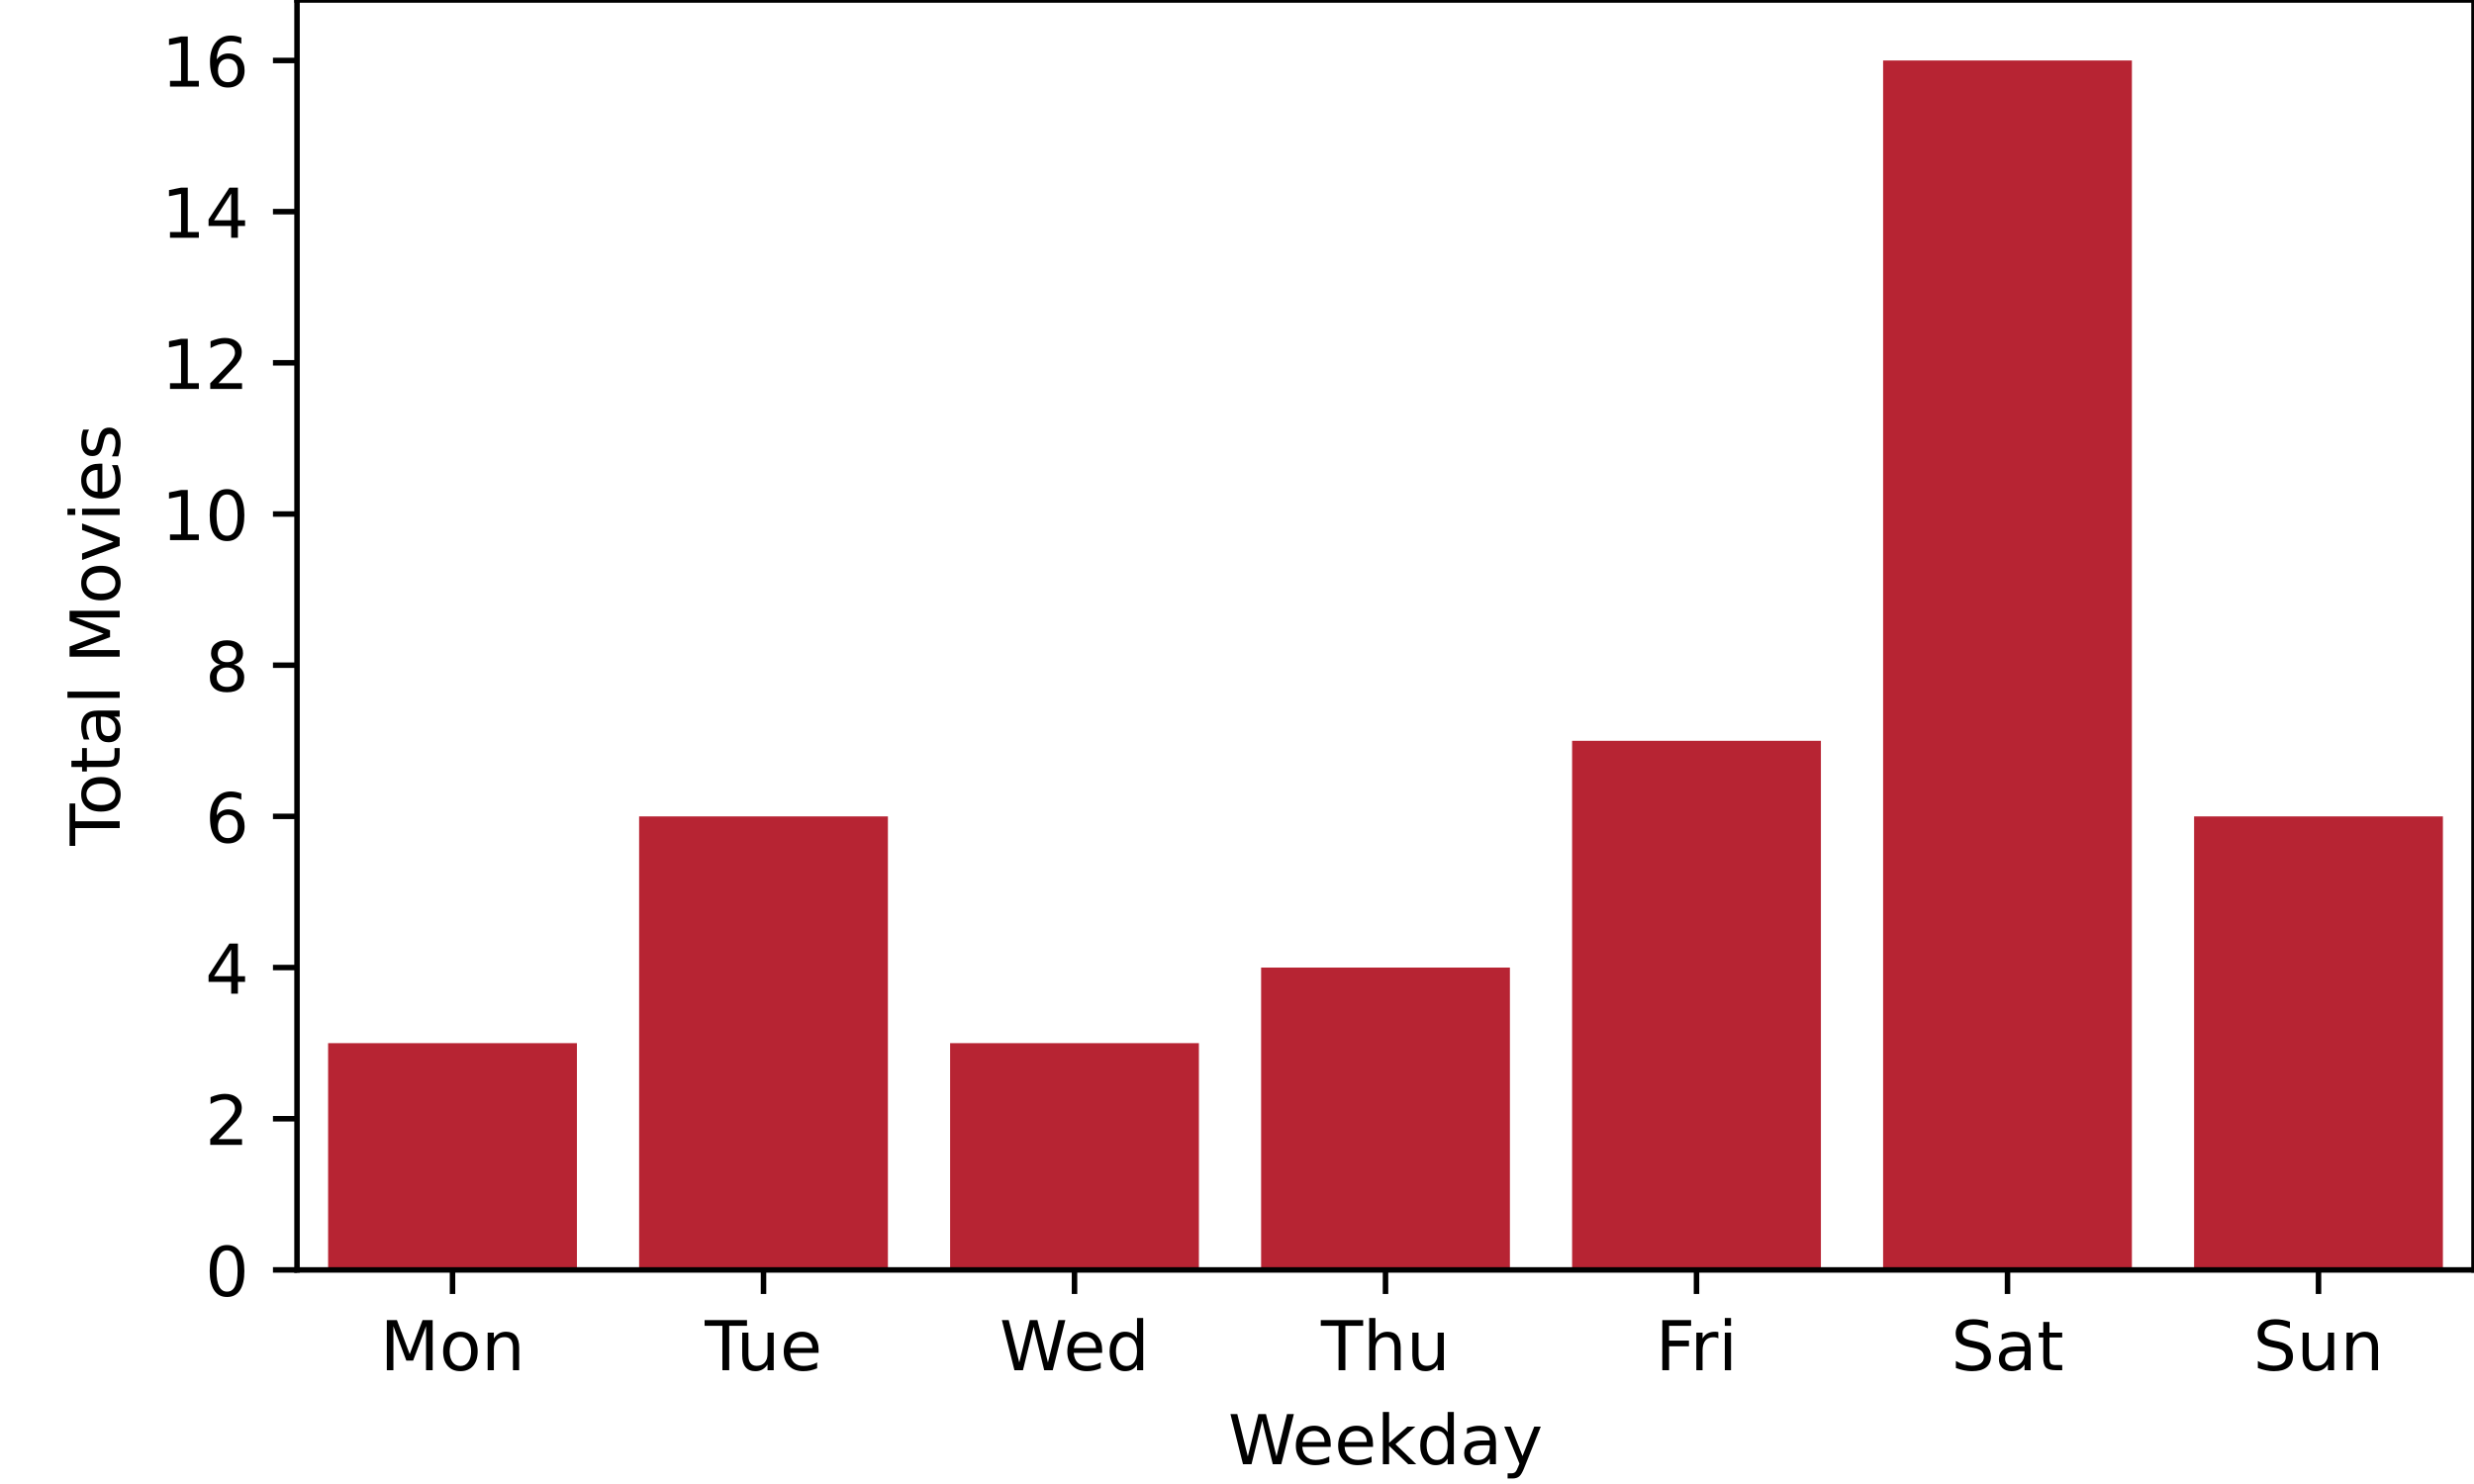
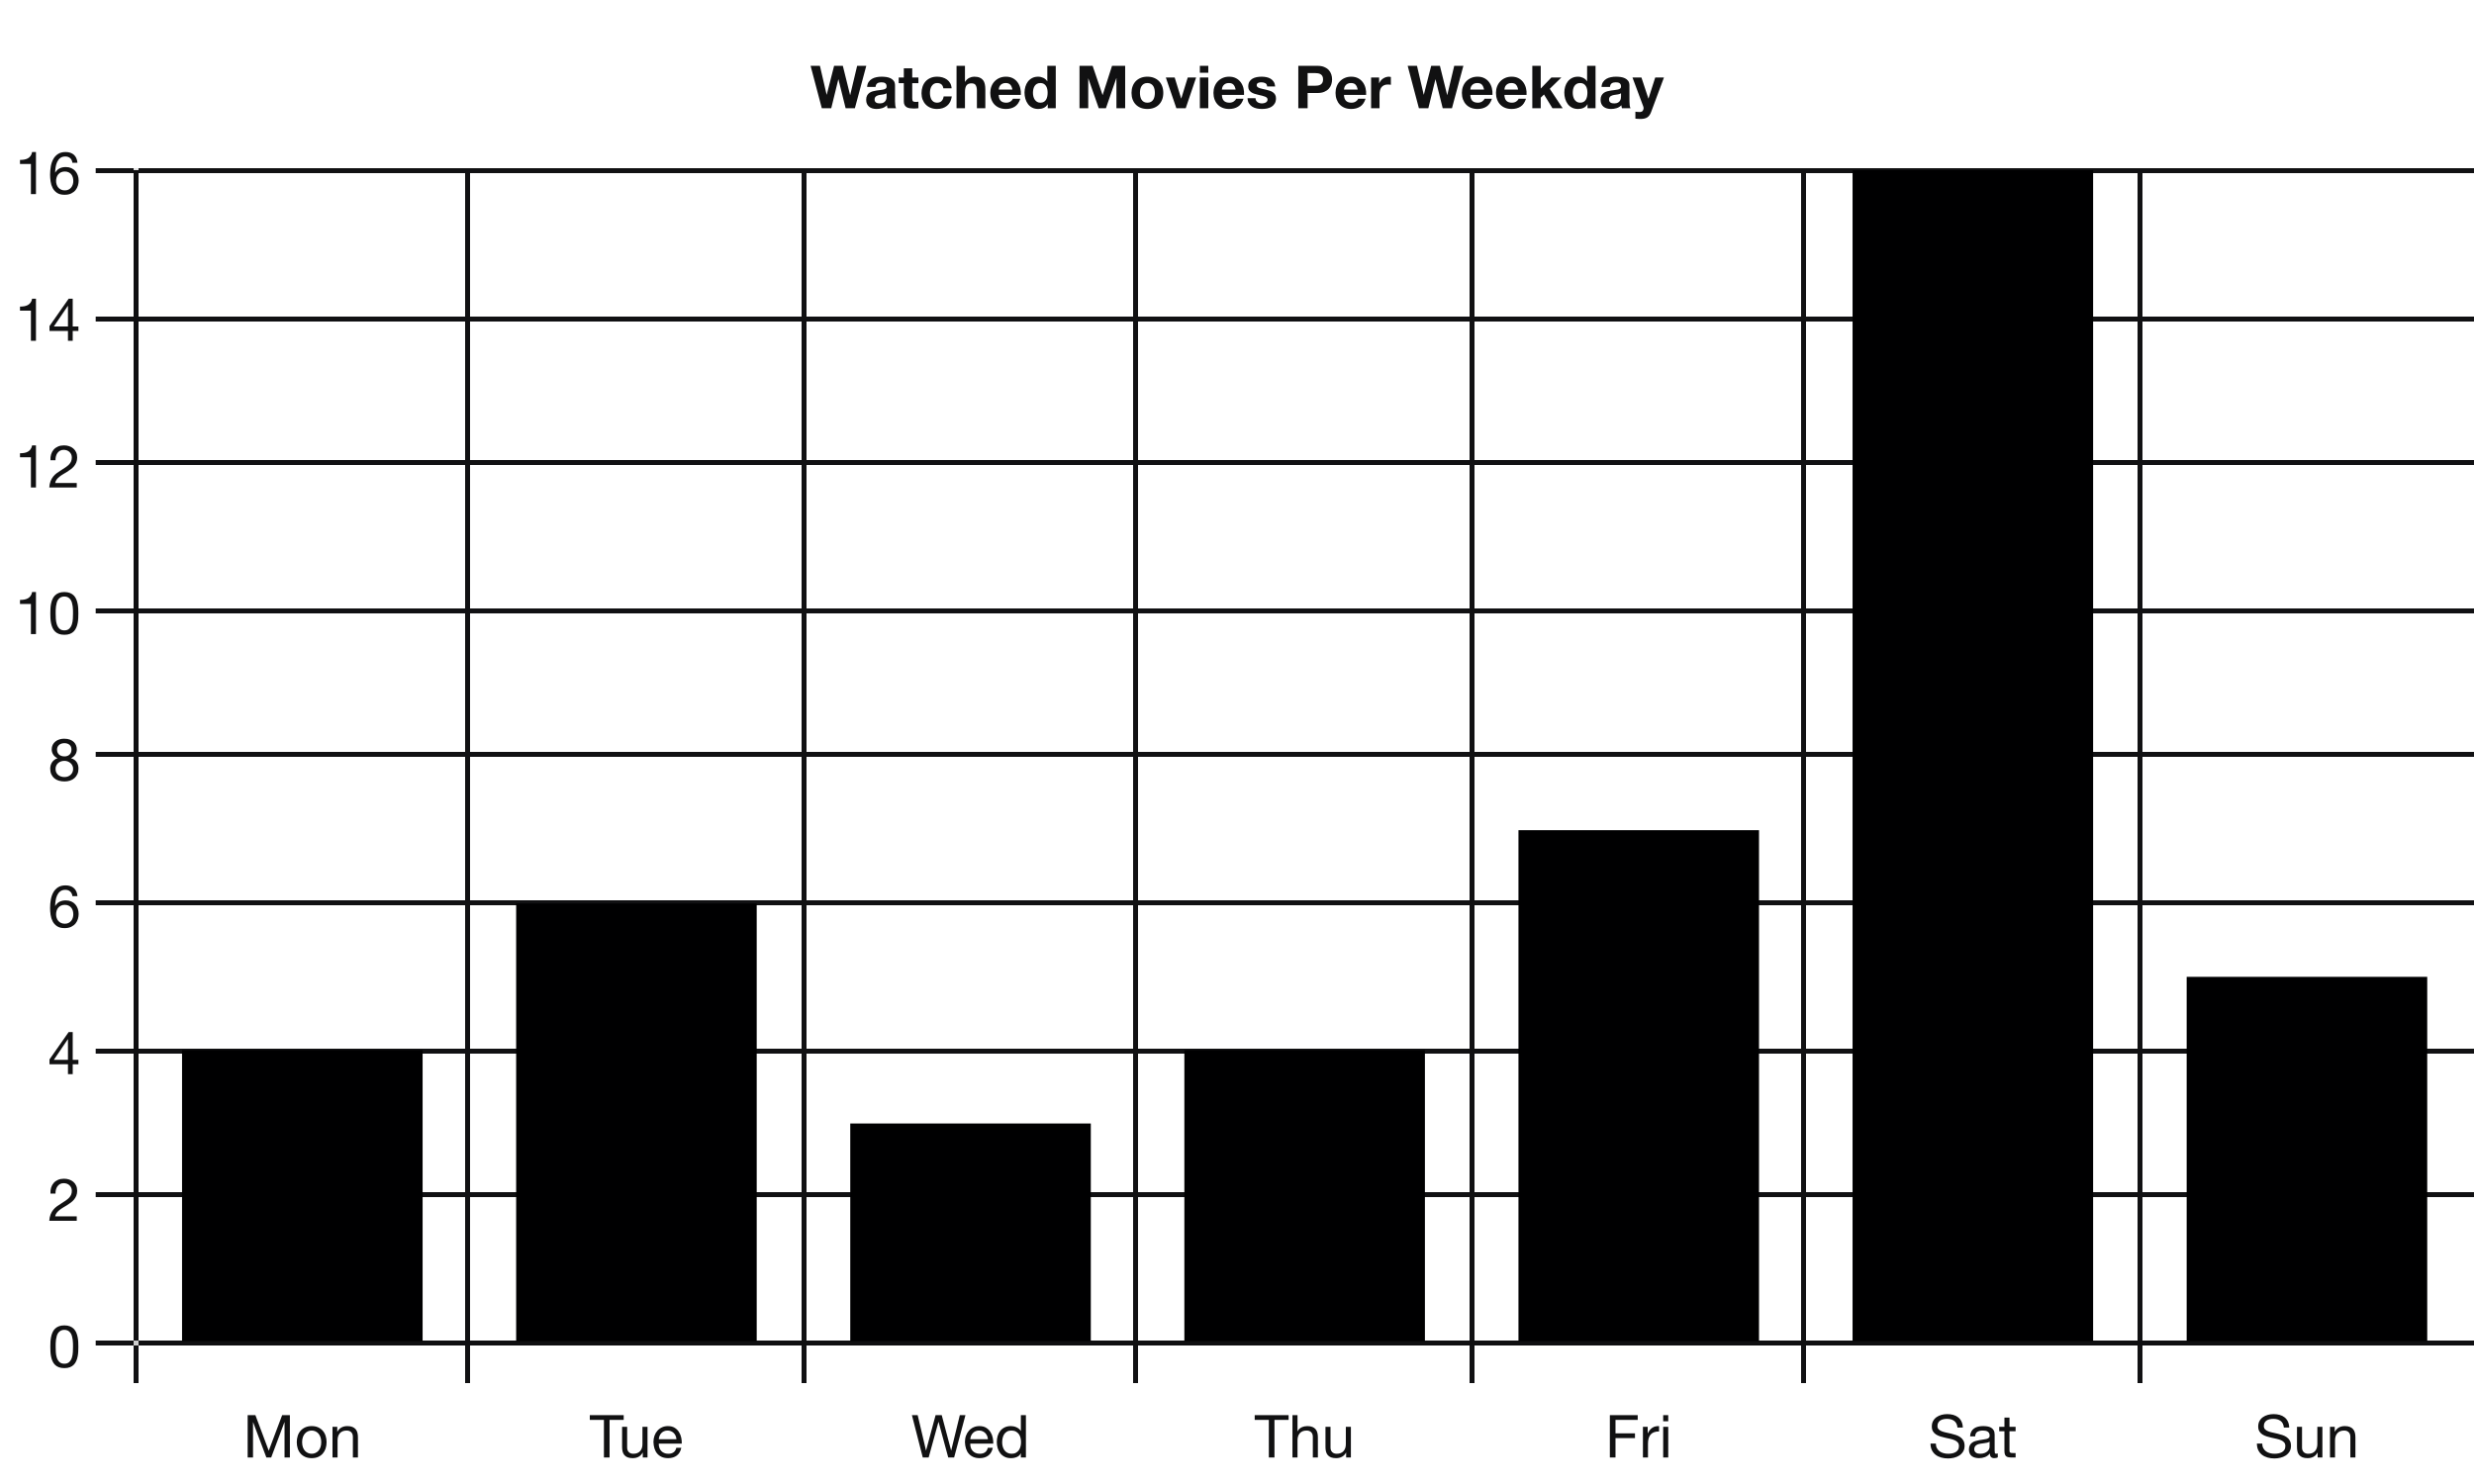
- <svg xmlns="http://www.w3.org/2000/svg" xmlns:xlink="http://www.w3.org/1999/xlink" width="480" height="288" viewBox="0 0 360 216">
-   <defs>
-     <style>*{stroke-linejoin:round;stroke-linecap:butt}</style>
-   </defs>
-   <g id="figure_1">
-     <path id="patch_1" d="M0 216h360V0H0z" style="fill:none" />
-     <g id="axes_1">
-       <path id="patch_2" d="M43.22 184.84H360V0H43.22z" style="fill:none" />
-       <path id="patch_3" d="M47.745 184.84H83.95v-33.007H47.745z" clip-path="url(#p7f9f1f4866)" style="fill:#b72433" />
-       <path id="patch_4" d="M93 184.84h36.203v-66.014H93z" clip-path="url(#p7f9f1f4866)" style="fill:#b72433" />
-       <path id="patch_5" d="M138.254 184.84h36.203v-33.007h-36.203z" clip-path="url(#p7f9f1f4866)" style="fill:#b72433" />
-       <path id="patch_6" d="M183.508 184.84h36.204v-44.01h-36.204z" clip-path="url(#p7f9f1f4866)" style="fill:#b72433" />
-       <path id="patch_7" d="M228.763 184.84h36.203v-77.017h-36.203z" clip-path="url(#p7f9f1f4866)" style="fill:#b72433" />
-       <path id="patch_8" d="M274.017 184.84h36.203V8.802h-36.203z" clip-path="url(#p7f9f1f4866)" style="fill:#b72433" />
-       <path id="patch_9" d="M319.271 184.84h36.204v-66.014H319.27z" clip-path="url(#p7f9f1f4866)" style="fill:#b72433" />
-       <g id="matplotlib.axis_1">
-         <g id="xtick_1">
-           <g id="line2d_1">
-             <defs>
-               <path id="m4421bd4952" d="M0 0v3.5" style="stroke:#000;stroke-width:.8" />
-             </defs>
-             <use xlink:href="#m4421bd4952" x="65.847" y="184.84" style="stroke:#000;stroke-width:.8" />
-           </g>
-           <g id="text_1" transform="matrix(.1 0 0 -.1 55.305 199.438)">
-             <defs>
-               <path id="DejaVuSans-4d" d="M628 4666h941l1190-3175 1197 3175h941V0h-616v4097L3078 897h-634L1241 4097V0H628z" transform="scale(.01563)" />
-               <path id="DejaVuSans-6f" d="M1959 3097q-462 0-731-361t-269-989 267-989q268-361 733-361 460 0 728 362 269 363 269 988 0 622-269 986-268 364-728 364m0 487q750 0 1178-488 429-487 429-1349 0-859-429-1349Q2709-91 1959-91q-753 0-1180 489-426 490-426 1349 0 862 426 1349 427 488 1180 488" transform="scale(.01563)" />
-               <path id="DejaVuSans-6e" d="M3513 2113V0h-575v2094q0 497-194 743-194 247-581 247-466 0-735-297-269-296-269-809V0H581v3500h578v-544q207 316 486 472 280 156 646 156 603 0 912-373 310-373 310-1098" transform="scale(.01563)" />
-             </defs>
-             <use xlink:href="#DejaVuSans-4d" />
-             <use xlink:href="#DejaVuSans-6f" x="86.279" />
-             <use xlink:href="#DejaVuSans-6e" x="147.461" />
-           </g>
-         </g>
-         <g id="xtick_2">
-           <use xlink:href="#m4421bd4952" id="line2d_2" x="111.101" y="184.84" style="stroke:#000;stroke-width:.8" />
-           <g id="text_2" transform="matrix(.1 0 0 -.1 102.558 199.438)">
-             <defs>
-               <path id="DejaVuSans-54" d="M-19 4666h3947v-532H2272V0h-634v4134H-19z" transform="scale(.01563)" />
-               <path id="DejaVuSans-75" d="M544 1381v2119h575V1403q0-497 193-746 194-248 582-248 465 0 735 297 271 297 271 810v1984h575V0h-575v538q-209-319-486-474-276-155-642-155-603 0-916 375-312 375-312 1097m1447 2203" transform="scale(.01563)" />
-               <path id="DejaVuSans-65" d="M3597 1894v-281H953q38-594 358-905t892-311q331 0 642 81t618 244V178Q3153 47 2828-22t-659-69q-838 0-1327 487-489 488-489 1320 0 859 464 1363 464 505 1252 505 706 0 1117-455 411-454 411-1235m-575 169q-6 471-264 752-258 282-683 282-481 0-770-272t-333-766z" transform="scale(.01563)" />
-             </defs>
-             <use xlink:href="#DejaVuSans-54" />
-             <use xlink:href="#DejaVuSans-75" x="45.959" />
-             <use xlink:href="#DejaVuSans-65" x="109.338" />
-           </g>
-         </g>
-         <g id="xtick_3">
-           <use xlink:href="#m4421bd4952" id="line2d_3" x="156.356" y="184.84" style="stroke:#000;stroke-width:.8" />
-           <g id="text_3" transform="matrix(.1 0 0 -.1 145.455 199.438)">
-             <defs>
-               <path id="DejaVuSans-57" d="M213 4666h637l981-3944 978 3944h710l981-3944 978 3944h641L4947 0h-794l-984 4050L2175 0h-794z" transform="scale(.01563)" />
-               <path id="DejaVuSans-64" d="M2906 2969v1894h575V0h-575v525q-181-312-458-464-276-152-664-152-634 0-1033 506-398 507-398 1332t398 1331q399 506 1033 506 388 0 664-152 277-151 458-463M947 1747q0-634 261-995t717-361 718 361q263 361 263 995t-263 995q-262 361-718 361t-717-361-261-995" transform="scale(.01563)" />
-             </defs>
-             <use xlink:href="#DejaVuSans-57" />
-             <use xlink:href="#DejaVuSans-65" x="93.002" />
-             <use xlink:href="#DejaVuSans-64" x="154.525" />
-           </g>
-         </g>
-         <g id="xtick_4">
-           <use xlink:href="#m4421bd4952" id="line2d_4" x="201.61" y="184.84" style="stroke:#000;stroke-width:.8" />
-           <g id="text_4" transform="matrix(.1 0 0 -.1 192.219 199.438)">
-             <defs>
-               <path id="DejaVuSans-68" d="M3513 2113V0h-575v2094q0 497-194 743-194 247-581 247-466 0-735-297-269-296-269-809V0H581v4863h578V2956q207 316 486 472 280 156 646 156 603 0 912-373 310-373 310-1098" transform="scale(.01563)" />
-             </defs>
-             <use xlink:href="#DejaVuSans-54" />
-             <use xlink:href="#DejaVuSans-68" x="61.084" />
-             <use xlink:href="#DejaVuSans-75" x="124.463" />
-           </g>
-         </g>
-         <g id="xtick_5">
-           <use xlink:href="#m4421bd4952" id="line2d_5" x="246.864" y="184.84" style="stroke:#000;stroke-width:.8" />
-           <g id="text_5" transform="matrix(.1 0 0 -.1 240.906 199.438)">
-             <defs>
-               <path id="DejaVuSans-46" d="M628 4666h2681v-532H1259V2759h1850v-531H1259V0H628z" transform="scale(.01563)" />
-               <path id="DejaVuSans-72" d="M2631 2963q-97 56-211 82-114 27-251 27-488 0-749-317t-261-911V0H581v3500h578v-544q182 319 472 473 291 155 707 155 59 0 131-8 72-7 159-23z" transform="scale(.01563)" />
-               <path id="DejaVuSans-69" d="M603 3500h575V0H603zm0 1363h575v-729H603z" transform="scale(.01563)" />
-             </defs>
-             <use xlink:href="#DejaVuSans-46" />
-             <use xlink:href="#DejaVuSans-72" x="50.27" />
-             <use xlink:href="#DejaVuSans-69" x="91.383" />
-           </g>
-         </g>
-         <g id="xtick_6">
-           <use xlink:href="#m4421bd4952" id="line2d_6" x="292.119" y="184.84" style="stroke:#000;stroke-width:.8" />
-           <g id="text_6" transform="matrix(.1 0 0 -.1 283.92 199.438)">
-             <defs>
-               <path id="DejaVuSans-53" d="M3425 4513v-616q-359 172-678 256-319 85-616 85-515 0-795-200t-280-569q0-310 186-468 186-157 705-254l381-78q706-135 1042-474t336-907q0-679-455-1029Q2797-91 1919-91q-331 0-705 75-373 75-773 222v650q384-215 753-325 369-109 725-109 540 0 834 212 294 213 294 607 0 343-211 537t-692 291l-385 75q-706 140-1022 440-315 300-315 835 0 619 436 975t1201 356q329 0 669-60 341-59 697-177" transform="scale(.01563)" />
-               <path id="DejaVuSans-61" d="M2194 1759q-697 0-966-159t-269-544q0-306 202-486 202-179 548-179 479 0 768 339t289 901v128zm1147 238V0h-575v531q-197-318-491-470T1556-91q-537 0-855 302-317 302-317 808 0 590 395 890 396 300 1180 300h807v57q0 397-261 614t-733 217q-300 0-585-72-284-72-546-216v532q315 122 612 182 297 61 578 61 760 0 1135-394 375-393 375-1193" transform="scale(.01563)" />
-               <path id="DejaVuSans-74" d="M1172 4494v-994h1184v-447H1172V1153q0-428 117-550t477-122h590V0h-590q-666 0-919 248-253 249-253 905v1900H172v447h422v994z" transform="scale(.01563)" />
-             </defs>
-             <use xlink:href="#DejaVuSans-53" />
-             <use xlink:href="#DejaVuSans-61" x="63.477" />
-             <use xlink:href="#DejaVuSans-74" x="124.756" />
-           </g>
-         </g>
-         <g id="xtick_7">
-           <use xlink:href="#m4421bd4952" id="line2d_7" x="337.373" y="184.84" style="stroke:#000;stroke-width:.8" />
-           <g id="text_7" transform="matrix(.1 0 0 -.1 327.861 199.438)">
-             <use xlink:href="#DejaVuSans-53" />
-             <use xlink:href="#DejaVuSans-75" x="63.477" />
-             <use xlink:href="#DejaVuSans-6e" x="126.855" />
-           </g>
-         </g>
-         <g id="text_8" transform="matrix(.1 0 0 -.1 178.714 213.117)">
-           <defs>
-             <path id="DejaVuSans-6b" d="M581 4863h578V1991l1716 1509h734L1753 1863 3688 0h-750L1159 1709V0H581z" transform="scale(.01563)" />
-             <path id="DejaVuSans-79" d="M2059-325q-243-625-475-815-231-191-618-191H506v481h338q237 0 368 113 132 112 291 531l103 262L191 3500h609L1894 763l1094 2737h609z" transform="scale(.01563)" />
-           </defs>
-           <use xlink:href="#DejaVuSans-57" />
-           <use xlink:href="#DejaVuSans-65" x="93.002" />
-           <use xlink:href="#DejaVuSans-65" x="154.525" />
-           <use xlink:href="#DejaVuSans-6b" x="216.049" />
-           <use xlink:href="#DejaVuSans-64" x="273.959" />
-           <use xlink:href="#DejaVuSans-61" x="337.436" />
-           <use xlink:href="#DejaVuSans-79" x="398.715" />
-         </g>
-       </g>
-       <g id="matplotlib.axis_2">
-         <g id="ytick_1">
-           <g id="line2d_8">
-             <defs>
-               <path id="mfd3d2da423" d="M0 0h-3.5" style="stroke:#000;stroke-width:.8" />
-             </defs>
-             <use xlink:href="#mfd3d2da423" x="43.22" y="184.84" style="stroke:#000;stroke-width:.8" />
-           </g>
-           <g id="text_9" transform="matrix(.1 0 0 -.1 29.858 188.64)">
-             <defs>
-               <path id="DejaVuSans-30" d="M2034 4250q-487 0-733-480-245-479-245-1442 0-959 245-1439 246-480 733-480 491 0 736 480 246 480 246 1439 0 963-246 1442-245 480-736 480m0 500q785 0 1199-621 414-620 414-1801 0-1178-414-1799Q2819-91 2034-91q-784 0-1198 620-414 621-414 1799 0 1181 414 1801 414 621 1198 621" transform="scale(.01563)" />
-             </defs>
-             <use xlink:href="#DejaVuSans-30" />
-           </g>
-         </g>
-         <g id="ytick_2">
-           <use xlink:href="#mfd3d2da423" id="line2d_9" x="43.22" y="162.835" style="stroke:#000;stroke-width:.8" />
-           <g id="text_10" transform="matrix(.1 0 0 -.1 29.858 166.634)">
-             <defs>
-               <path id="DejaVuSans-32" d="M1228 531h2203V0H469v531q359 372 979 998 621 627 780 809 303 340 423 576 121 236 121 464 0 372-261 606-261 235-680 235-297 0-627-103-329-103-704-313v638q381 153 712 231 332 78 607 78 725 0 1156-363 431-362 431-968 0-288-108-546-107-257-392-607-78-91-497-524-418-433-1181-1211" transform="scale(.01563)" />
-             </defs>
-             <use xlink:href="#DejaVuSans-32" />
-           </g>
-         </g>
-         <g id="ytick_3">
-           <use xlink:href="#mfd3d2da423" id="line2d_10" x="43.22" y="140.83" style="stroke:#000;stroke-width:.8" />
-           <g id="text_11" transform="matrix(.1 0 0 -.1 29.858 144.63)">
-             <defs>
-               <path id="DejaVuSans-34" d="M2419 4116 825 1625h1594zm-166 550h794V1625h666v-525h-666V0h-628v1100H313v609z" transform="scale(.01563)" />
-             </defs>
-             <use xlink:href="#DejaVuSans-34" />
-           </g>
-         </g>
-         <g id="ytick_4">
-           <use xlink:href="#mfd3d2da423" id="line2d_11" x="43.22" y="118.826" style="stroke:#000;stroke-width:.8" />
-           <g id="text_12" transform="matrix(.1 0 0 -.1 29.858 122.625)">
-             <defs>
-               <path id="DejaVuSans-36" d="M2113 2584q-425 0-674-291-248-290-248-796 0-503 248-796 249-292 674-292t673 292q248 293 248 796 0 506-248 796-248 291-673 291m1253 1979v-575q-238 112-480 171-242 60-480 60-625 0-955-422-329-422-376-1275 184 272 462 417 279 145 613 145 703 0 1111-427 408-426 408-1160 0-719-425-1154Q2819-91 2113-91q-810 0-1238 620-428 621-428 1799 0 1106 525 1764t1409 658q238 0 480-47t505-140" transform="scale(.01563)" />
-             </defs>
-             <use xlink:href="#DejaVuSans-36" />
-           </g>
-         </g>
-         <g id="ytick_5">
-           <use xlink:href="#mfd3d2da423" id="line2d_12" x="43.22" y="96.821" style="stroke:#000;stroke-width:.8" />
-           <g id="text_13" transform="matrix(.1 0 0 -.1 29.858 100.62)">
-             <defs>
-               <path id="DejaVuSans-38" d="M2034 2216q-450 0-708-241-257-241-257-662 0-422 257-663 258-241 708-241t709 242q260 243 260 662 0 421-258 662-257 241-711 241m-631 268q-406 100-633 378-226 279-226 679 0 559 398 884 399 325 1092 325 697 0 1094-325t397-884q0-400-227-679-226-278-629-378 456-106 710-416 255-309 255-755 0-679-414-1042Q2806-91 2034-91q-771 0-1186 362-414 363-414 1042 0 446 256 755 257 310 713 416m-231 997q0-362 226-565 227-203 636-203 407 0 636 203 230 203 230 565 0 363-230 566-229 203-636 203-409 0-636-203-226-203-226-566" transform="scale(.01563)" />
-             </defs>
-             <use xlink:href="#DejaVuSans-38" />
-           </g>
-         </g>
-         <g id="ytick_6">
-           <use xlink:href="#mfd3d2da423" id="line2d_13" x="43.22" y="74.816" style="stroke:#000;stroke-width:.8" />
-           <g id="text_14" transform="matrix(.1 0 0 -.1 23.495 78.615)">
-             <defs>
-               <path id="DejaVuSans-31" d="M794 531h1031v3560L703 3866v575l1116 225h631V531h1031V0H794z" transform="scale(.01563)" />
-             </defs>
-             <use xlink:href="#DejaVuSans-31" />
-             <use xlink:href="#DejaVuSans-30" x="63.623" />
-           </g>
-         </g>
-         <g id="ytick_7">
-           <use xlink:href="#mfd3d2da423" id="line2d_14" x="43.22" y="52.811" style="stroke:#000;stroke-width:.8" />
-           <g id="text_15" transform="matrix(.1 0 0 -.1 23.495 56.61)">
-             <use xlink:href="#DejaVuSans-31" />
-             <use xlink:href="#DejaVuSans-32" x="63.623" />
-           </g>
-         </g>
-         <g id="ytick_8">
-           <use xlink:href="#mfd3d2da423" id="line2d_15" x="43.22" y="30.807" style="stroke:#000;stroke-width:.8" />
-           <g id="text_16" transform="matrix(.1 0 0 -.1 23.495 34.606)">
-             <use xlink:href="#DejaVuSans-31" />
-             <use xlink:href="#DejaVuSans-34" x="63.623" />
-           </g>
-         </g>
-         <g id="ytick_9">
-           <use xlink:href="#mfd3d2da423" id="line2d_16" x="43.22" y="8.802" style="stroke:#000;stroke-width:.8" />
-           <g id="text_17" transform="matrix(.1 0 0 -.1 23.495 12.601)">
-             <use xlink:href="#DejaVuSans-31" />
-             <use xlink:href="#DejaVuSans-36" x="63.623" />
-           </g>
-         </g>
-         <g id="text_18" transform="matrix(0 -.1 -.1 0 17.415 123.089)">
-           <defs>
-             <path id="DejaVuSans-6c" d="M603 4863h575V0H603z" transform="scale(.01563)" />
-             <path id="DejaVuSans-76" d="M191 3500h609L1894 563l1094 2937h609L2284 0h-781z" transform="scale(.01563)" />
-             <path id="DejaVuSans-73" d="M2834 3397v-544q-243 125-506 187-262 63-544 63-428 0-642-131t-214-394q0-200 153-314t616-217l197-44q612-131 870-370t258-667q0-488-386-773Q2250-91 1575-91q-281 0-586 55T347 128v594q319-166 628-249 309-82 613-82 406 0 624 139 219 139 219 392 0 234-158 359-157 125-692 241l-200 47q-534 112-772 345-237 233-237 639 0 494 350 762 350 269 994 269 318 0 599-47 282-46 519-140" transform="scale(.01563)" />
-           </defs>
-           <use xlink:href="#DejaVuSans-54" />
-           <use xlink:href="#DejaVuSans-6f" x="44.084" />
-           <use xlink:href="#DejaVuSans-74" x="105.266" />
-           <use xlink:href="#DejaVuSans-61" x="144.475" />
-           <use xlink:href="#DejaVuSans-6c" x="205.754" />
-           <use xlink:href="#DejaVuSans-4d" x="265.324" />
-           <use xlink:href="#DejaVuSans-6f" x="351.604" />
-           <use xlink:href="#DejaVuSans-76" x="412.785" />
-           <use xlink:href="#DejaVuSans-69" x="471.965" />
-           <use xlink:href="#DejaVuSans-65" x="499.748" />
-           <use xlink:href="#DejaVuSans-73" x="561.271" />
-         </g>
-       </g>
-       <path id="patch_10" d="M43.22 184.84V0" style="fill:none;stroke:#000;stroke-width:.8;stroke-linejoin:miter;stroke-linecap:square" />
-       <path id="patch_11" d="M360 184.84V0" style="fill:none;stroke:#000;stroke-width:.8;stroke-linejoin:miter;stroke-linecap:square" />
-       <path id="patch_12" d="M43.22 184.84H360" style="fill:none;stroke:#000;stroke-width:.8;stroke-linejoin:miter;stroke-linecap:square" />
-       <path id="patch_13" d="M43.22 0H360" style="fill:none;stroke:#000;stroke-width:.8;stroke-linejoin:miter;stroke-linecap:square" />
-     </g>
+ <svg xmlns="http://www.w3.org/2000/svg" viewBox="0 0 500 300">
+   <path fill="none" stroke="#111113" stroke-miterlimit="10" d="M27.5 34.4V271m0 1v7.6m67-245.2V271m0 1v7.6m68-245.2V271m0 1v7.6m67-245.2V271m0 1v7.6m68-245.2V271m0 1v7.6m67-245.2V271m0 1v7.6m68-245.2V271m0 1v7.6m68-245.2V271m0 1v7.6M28 271.5h472m-480.66 0H27m1-30h472m-480.66 0H27m1-29h472m-480.66 0H27m1-30h472m-480.66 0H27m1-30h472m-480.66 0H27m1-29h472m-480.66 0H27m1-30h472m-480.66 0H27m1-29h472m-480.66 0H27m1-30h472m-480.66 0H27" />
+   <path fill="#111112" d="m172.774 21.874 2.304-8.568h-1.848l-1.404 5.904h-.024l-1.464-5.904h-1.764l-1.488 5.832h-.024l-1.356-5.832h-1.884l2.268 8.568h1.908l1.428-5.832h.024l1.452 5.832zm2.472-4.296q.036-.6.3-.996t.672-.636.918-.342 1.026-.102q.468 0 .948.066t.876.258.648.534.252.906v3.228q0 .42.048.804t.168.576h-1.728q-.048-.144-.078-.294t-.042-.306q-.408.42-.96.588t-1.128.168q-.444 0-.828-.108t-.672-.336-.45-.576-.162-.828q0-.528.186-.87t.48-.546.672-.306.762-.162.756-.096.66-.108.456-.21.156-.402q0-.276-.09-.438t-.24-.252-.348-.12-.426-.03q-.504 0-.792.216t-.336.72zm3.936 1.26q-.108.096-.27.15t-.348.09-.39.06-.408.06q-.192.036-.378.096t-.324.162-.222.258-.084.396q0 .228.084.384t.228.246.336.126.396.036q.504 0 .78-.168t.408-.402.162-.474.03-.384zm5.184-3.168v-1.86h-1.704v1.86h-1.032v1.14h1.032v3.66q0 .468.156.756t.426.444.624.21.75.054q.252 0 .516-.012t.48-.048v-1.32q-.12.024-.252.036t-.276.012q-.432 0-.576-.144t-.144-.576V16.81h1.248v-1.14zm6.288 2.184h1.668q-.036-.6-.288-1.038t-.654-.732-.912-.438-1.062-.144q-.756 0-1.344.252t-.996.702-.618 1.068-.21 1.338q0 .696.228 1.278t.636 1.002.99.654 1.278.234q1.236 0 2.028-.648t.96-1.884h-1.644q-.084.576-.414.918t-.942.342q-.396 0-.672-.18t-.438-.462-.234-.63-.072-.684q0-.348.072-.702t.246-.648.45-.48.684-.186q1.092 0 1.26 1.068m2.664-4.548v8.568h1.704v-3.252q0-.948.312-1.362t1.008-.414q.612 0 .852.378t.24 1.146v3.504h1.704v-3.816q0-.576-.102-1.05t-.354-.804-.69-.516-1.122-.186q-.48 0-.984.246t-.828.786h-.036v-3.228zm11.292 4.8h-2.772q.012-.18.078-.408t.228-.432.432-.342.678-.138q.624 0 .93.336t.426.984m-2.772 1.08h4.476q.048-.72-.12-1.38t-.546-1.176-.966-.822-1.38-.306q-.708 0-1.29.252t-1.002.69-.648 1.038-.228 1.296q0 .72.222 1.32t.63 1.032.996.666 1.32.234q1.056 0 1.8-.48t1.104-1.596h-1.5q-.084.288-.456.546t-.888.258q-.72 0-1.104-.372t-.42-1.2m9.888-.432q0 .384-.072.744t-.24.642-.45.45-.702.168q-.396 0-.678-.174t-.468-.456-.27-.642-.084-.72q0-.384.078-.738t.252-.63.462-.444.708-.168.696.168.45.438.246.624.072.738m.024 2.328v.792h1.62v-8.568h-1.704v3.12h-.024q-.288-.456-.786-.69t-1.05-.234q-.684 0-1.2.27t-.858.714-.516 1.026-.174 1.206q0 .648.174 1.248t.516 1.062.87.732 1.224.27q.612 0 1.098-.222t.786-.726zm6.42-7.776v8.568h1.764v-6.012h.024l2.1 6.012h1.452l2.1-6.072h.024v6.072h1.764v-8.568h-2.652l-1.896 5.892h-.024l-2.004-5.892zm12.216 5.472q0-.372.072-.732t.246-.636.462-.45.72-.174.726.174.468.45.246.636.072.732-.072.726-.246.636-.468.45-.726.168-.72-.168-.462-.45-.246-.636-.072-.726m-1.704 0q0 .744.228 1.344t.648 1.026 1.008.654 1.32.228 1.326-.228 1.014-.654.648-1.026.228-1.344-.228-1.35-.648-1.032-1.014-.66-1.326-.234-1.32.234-1.008.66-.648 1.032-.228 1.35m10.956 3.096 2.1-6.204h-1.692l-1.308 4.236h-.024l-1.308-4.236h-1.788l2.124 6.204zm4.56-7.164v-1.404h-1.704v1.404zm-1.704.96v6.204h1.704V15.67zm7.224 2.436h-2.772q.012-.18.078-.408t.228-.432.432-.342.678-.138q.624 0 .93.336t.426.984m-2.772 1.08h4.476q.048-.72-.12-1.38t-.546-1.176-.966-.822-1.38-.306q-.708 0-1.29.252t-1.002.69-.648 1.038-.228 1.296q0 .72.222 1.32t.63 1.032.996.666 1.32.234q1.056 0 1.8-.48t1.104-1.596h-1.5q-.084.288-.456.546t-.888.258q-.72 0-1.104-.372t-.42-1.2m6.804.672h-1.62q.024.624.282 1.038t.66.666.918.36 1.056.108q.528 0 1.038-.102t.906-.354.642-.666.246-1.026q0-.432-.168-.726t-.444-.492-.63-.318-.726-.204q-.36-.084-.708-.156t-.618-.162-.438-.234-.168-.372q0-.192.096-.306t.234-.174.306-.078.312-.018q.456 0 .792.174t.372.666h1.62q-.048-.576-.294-.954t-.618-.606-.846-.324-.978-.096-.984.09-.864.312-.618.606-.234.984q0 .408.168.69t.444.468.63.3.726.198q.912.192 1.422.384t.51.576q0 .228-.108.378t-.27.24-.36.132-.378.042q-.252 0-.486-.06t-.414-.186-.294-.324-.114-.474m10.524-2.52V14.77h1.464q.324 0 .624.048t.528.186.366.39.138.66-.138.66-.366.39-.528.186-.624.048zm-1.884-4.032v8.568h1.884v-3.072h1.98q.804 0 1.368-.234t.918-.618.516-.882.162-1.014q0-.528-.162-1.02t-.516-.876-.918-.618-1.368-.234zm12 4.8h-2.772q.012-.18.078-.408t.228-.432.432-.342.678-.138q.624 0 .93.336t.426.984m-2.772 1.08h4.476q.048-.72-.12-1.38t-.546-1.176-.966-.822-1.38-.306q-.708 0-1.29.252t-1.002.69-.648 1.038-.228 1.296q0 .72.222 1.32t.63 1.032.996.666 1.32.234q1.056 0 1.8-.48t1.104-1.596h-1.5q-.084.288-.456.546t-.888.258q-.72 0-1.104-.372t-.42-1.2m5.484-3.516v6.204h1.704v-2.796q0-.42.084-.78t.282-.63.522-.426.792-.156q.156 0 .324.018t.288.042v-1.584q-.204-.06-.372-.06-.324 0-.624.096t-.564.27-.468.42-.324.534h-.024V15.67zm16.344 6.204 2.304-8.568h-1.848l-1.404 5.904h-.024l-1.464-5.904h-1.764l-1.488 5.832h-.024l-1.356-5.832h-1.884l2.268 8.568h1.908l1.428-5.832h.024l1.452 5.832zm6.48-3.768h-2.772q.012-.18.078-.408t.228-.432.432-.342.678-.138q.624 0 .93.336t.426.984m-2.772 1.08h4.476q.048-.72-.12-1.38t-.546-1.176-.966-.822-1.38-.306q-.708 0-1.29.252t-1.002.69-.648 1.038-.228 1.296q0 .72.222 1.32t.63 1.032.996.666 1.32.234q1.056 0 1.8-.48t1.104-1.596h-1.5q-.084.288-.456.546t-.888.258q-.72 0-1.104-.372t-.42-1.2m9.66-1.08h-2.772q.012-.18.078-.408t.228-.432.432-.342.678-.138q.624 0 .93.336t.426.984m-2.772 1.08h4.476q.048-.72-.12-1.38t-.546-1.176-.966-.822-1.38-.306q-.708 0-1.29.252t-1.002.69-.648 1.038-.228 1.296q0 .72.222 1.32t.63 1.032.996.666 1.32.234q1.056 0 1.8-.48t1.104-1.596h-1.5q-.084.288-.456.546t-.888.258q-.72 0-1.104-.372t-.42-1.2m5.64-5.88v8.568h1.704v-2.136l.66-.636 1.704 2.772h2.064l-2.604-3.924 2.34-2.28h-2.016l-2.148 2.232v-4.596zm11.136 5.448q0 .384-.072.744t-.24.642-.45.45-.702.168q-.396 0-.678-.174t-.468-.456-.27-.642-.084-.72q0-.384.078-.738t.252-.63.462-.444.708-.168.696.168.45.438.246.624.072.738m.024 2.328v.792h1.62v-8.568h-1.704v3.12h-.024q-.288-.456-.786-.69t-1.05-.234q-.684 0-1.2.27t-.858.714-.516 1.026-.174 1.206q0 .648.174 1.248t.516 1.062.87.732 1.224.27q.612 0 1.098-.222t.786-.726zm2.832-3.504q.036-.6.3-.996t.672-.636.918-.342 1.026-.102q.468 0 .948.066t.876.258.648.534.252.906v3.228q0 .42.048.804t.168.576h-1.728q-.048-.144-.078-.294t-.042-.306q-.408.42-.96.588t-1.128.168q-.444 0-.828-.108t-.672-.336-.45-.576-.162-.828q0-.528.186-.87t.48-.546.672-.306.762-.162.756-.096.66-.108.456-.21.156-.402q0-.276-.09-.438t-.24-.252-.348-.12-.426-.03q-.504 0-.792.216t-.336.72zm3.936 1.26q-.108.096-.27.15t-.348.09-.39.06-.408.06q-.192.036-.378.096t-.324.162-.222.258-.084.396q0 .228.084.384t.228.246.336.126.396.036q.504 0 .78-.168t.408-.402.162-.474.03-.384zm6.084 3.804 2.592-6.972h-1.764l-1.356 4.248h-.024l-1.404-4.248h-1.812l2.172 5.82q.072.18.072.384 0 .276-.162.504t-.498.264q-.252.012-.504-.012l-.492-.048v1.404q.264.024.522.042t.522.018q.876 0 1.368-.324t.768-1.08" />
+   <path fill="none" stroke="#000" stroke-miterlimit="10" stroke-opacity=".102" d="M27 271.5h474" />
+   <clipPath id="movies-weekday__a">
+     <path d="M0 271.6h500V300H0z" />
+   </clipPath>
+   <g clip-path="url(#movies-weekday__a)">
+     <path fill="#111112" d="M50.054 286.074v8.568h1.08v-7.128h.024l2.676 7.128h.972l2.676-7.128h.024v7.128h1.08v-8.568h-1.56l-2.712 7.2-2.7-7.2zm11.004 5.472q0-.564.15-1.002t.414-.738.618-.456.75-.156.75.156.618.456.414.738.15 1.002-.15 1.002-.414.732-.618.45-.75.156-.75-.156-.618-.45-.414-.732-.15-1.002m-1.08 0q0 .684.192 1.272t.576 1.026.948.684 1.296.246q.744 0 1.302-.246t.942-.684.576-1.026.192-1.272-.192-1.278-.576-1.032-.942-.69-1.302-.252q-.732 0-1.296.252t-.948.69-.576 1.032-.192 1.278m7.224-3.108v6.204h1.02v-3.504q0-.42.114-.774t.342-.618.57-.408.81-.144q.588 0 .924.336t.336.912v4.2h1.02v-4.08q0-.504-.102-.918t-.354-.714-.66-.468-1.02-.168q-1.38 0-2.016 1.128h-.024v-.984z" />
  </g>
-   <defs>
-     <clipPath id="p7f9f1f4866">
-       <path d="M43.22 0H360v184.84H43.22z" />
-     </clipPath>
-   </defs>
+   <clipPath id="movies-weekday__b">
+     <path d="M0 271.6h500V300H0z" />
+   </clipPath>
+   <g clip-path="url(#movies-weekday__b)">
+     <path fill="#111112" d="M122.055 287.034v7.608h1.14v-7.608h2.856v-.96h-6.852v.96zm8.808 7.608v-6.204h-1.02v3.504q0 .42-.114.774t-.342.618-.57.408-.81.144q-.588 0-.924-.336t-.336-.912v-4.2h-1.02v4.08q0 .504.102.918t.354.714.66.462 1.02.162q.684 0 1.188-.27t.828-.846h.024v.984zm5.844-3.696h-3.564q.024-.36.156-.678t.36-.558.546-.378.714-.138q.384 0 .702.138t.552.372.372.558.162.684m.984 1.728h-1.008q-.132.612-.546.912t-1.062.3q-.504 0-.876-.168t-.612-.45-.348-.648-.096-.774h4.644q.024-.564-.102-1.188t-.456-1.152-.876-.87-1.374-.342q-.636 0-1.17.24t-.924.672-.606 1.02-.216 1.296q.024.708.21 1.308t.558 1.032.918.672 1.29.24q1.056 0 1.752-.528t.9-1.572" />
+   </g>
+   <clipPath id="movies-weekday__c">
+     <path d="M0 271.6h500V300H0z" />
+   </clipPath>
+   <g clip-path="url(#movies-weekday__c)">
+     <path fill="#111112" d="m192.83 294.642 2.293-8.568h-1.14l-1.74 7.128h-.024l-1.896-7.128h-1.236l-1.92 7.128h-.024l-1.68-7.128h-1.164l2.196 8.568h1.188l1.98-7.2h.024l1.956 7.2zm6.829-3.696h-3.564q.024-.36.156-.678t.36-.558.546-.378.714-.138q.384 0 .702.138t.552.372.372.558.162.684m.984 1.728h-1.008q-.132.612-.546.912t-1.062.3q-.504 0-.876-.168t-.612-.45-.348-.648-.096-.774h4.644q.024-.564-.102-1.188t-.456-1.152-.876-.87-1.374-.342q-.636 0-1.17.24t-.924.672-.606 1.02-.216 1.296q.024.708.21 1.308t.558 1.032.918.672 1.29.24q1.056 0 1.752-.528t.9-1.572m1.896-1.08q0-.456.096-.888t.312-.768.576-.54.876-.204q.528 0 .9.198t.606.522.342.75.108.882q0 .432-.102.852t-.33.75-.588.534-.876.204q-.492 0-.858-.192t-.6-.516-.348-.738-.114-.846m4.8 3.048v-8.568h-1.02v3.192h-.024q-.168-.276-.414-.462t-.522-.3-.552-.162-.516-.048q-.708 0-1.242.258t-.888.696-.528 1.026-.174 1.248.18 1.248.534 1.032.888.708 1.254.264q.648 0 1.188-.228t.792-.744h.024v.84z" />
+   </g>
+   <clipPath id="movies-weekday__d">
+     <path d="M0 271.6h500V300H0z" />
+   </clipPath>
+   <g clip-path="url(#movies-weekday__d)">
+     <path fill="#111112" d="M256.433 287.034v7.608h1.14v-7.608h2.856v-.96h-6.852v.96zm4.776-.96v8.568h1.02v-3.504q0-.42.114-.774t.342-.618.57-.408.81-.144q.588 0 .924.336t.336.912v4.2h1.02v-4.08q0-.504-.102-.918t-.354-.714-.66-.468-1.02-.168q-.276 0-.57.06t-.564.186-.486.324-.336.486h-.024v-3.276zm11.808 8.568v-6.204h-1.02v3.504q0 .42-.114.774t-.342.618-.57.408-.81.144q-.588 0-.924-.336t-.336-.912v-4.2h-1.02v4.08q0 .504.102.918t.354.714.66.462 1.02.162q.684 0 1.188-.27t.828-.846h.024v.984z" />
+   </g>
+   <clipPath id="movies-weekday__e">
+     <path d="M0 271.6h500V300H0z" />
+   </clipPath>
+   <g clip-path="url(#movies-weekday__e)">
+     <path fill="#111112" d="M325.356 286.074v8.568h1.14v-3.924h3.936v-.96h-3.936v-2.724h4.488v-.96zm6.684 2.364v6.204h1.02v-2.76q0-.6.12-1.062t.384-.786.696-.492 1.044-.168v-1.08q-.828-.024-1.368.336t-.912 1.116H333v-1.308zm5.112-1.116v-1.248h-1.02v1.248zm-1.02 1.116v6.204h1.02v-6.204z" />
+   </g>
+   <clipPath id="movies-weekday__f">
+     <path d="M0 271.6h500V300H0z" />
+   </clipPath>
+   <g clip-path="url(#movies-weekday__f)">
+     <path fill="#111112" d="M395.608 288.582h1.08q-.024-.708-.27-1.218t-.672-.846-.99-.492-1.224-.156q-.588 0-1.146.15t-.996.456-.702.78-.264 1.122q0 .588.234.978t.624.636.882.396 1.002.264l1.002.222q.492.108.882.282t.624.45.234.72q0 .468-.192.768t-.504.474-.702.246-.774.072q-.48 0-.936-.12t-.798-.372-.552-.642-.21-.93h-1.08q0 .78.282 1.35t.768.936 1.128.546 1.362.18q.588 0 1.182-.138t1.074-.444.786-.792.306-1.17q0-.636-.234-1.056t-.624-.696-.882-.438-1.002-.282-1.002-.222-.882-.258-.624-.402-.234-.642q0-.42.162-.702t.432-.45.618-.24.708-.072q.888 0 1.458.414t.666 1.338m8.148 6.036q-.264.156-.732.156-.396 0-.63-.222t-.234-.726q-.42.504-.978.726t-1.206.222q-.42 0-.798-.096t-.654-.3-.438-.534-.162-.798q0-.528.18-.864t.474-.546.672-.318.774-.18q.42-.084.798-.126t.666-.12.456-.228.168-.438q0-.336-.126-.54t-.324-.312-.444-.144-.486-.036q-.648 0-1.08.246t-.468.93h-1.02q.024-.576.24-.972t.576-.642.822-.354.99-.108q.42 0 .834.06t.75.246.54.522.204.876v3.192q0 .36.042.528t.282.168q.132 0 .312-.06zm-1.656-3.18q-.192.144-.504.21t-.654.108-.69.096-.624.174-.45.342-.174.606q0 .252.102.426t.264.282.378.156.456.048q.504 0 .864-.138t.588-.348.336-.456.108-.462zm4.02-3v-1.86h-1.02v1.86h-1.056v.9h1.056v3.948q0 .432.084.696t.258.408.456.198.678.054h.78v-.9h-.468q-.24 0-.39-.018t-.234-.078-.114-.168-.03-.288v-3.852h1.236v-.9z" />
+   </g>
+   <clipPath id="movies-weekday__g">
+     <path d="M0 271.6h500V300H0z" />
+   </clipPath>
+   <g clip-path="url(#movies-weekday__g)">
+     <path fill="#111112" d="M461.572 288.582h1.08q-.024-.708-.27-1.218t-.672-.846-.99-.492-1.224-.156q-.588 0-1.146.15t-.996.456-.702.78-.264 1.122q0 .588.234.978t.624.636.882.396 1.002.264l1.002.222q.492.108.882.282t.624.45.234.72q0 .468-.192.768t-.504.474-.702.246-.774.072q-.48 0-.936-.12t-.798-.372-.552-.642-.21-.93h-1.08q0 .78.282 1.35t.768.936 1.128.546 1.362.18q.588 0 1.182-.138t1.074-.444.786-.792.306-1.17q0-.636-.234-1.056t-.624-.696-.882-.438-1.002-.282-1.002-.222-.882-.258-.624-.402-.234-.642q0-.42.162-.702t.432-.45.618-.24.708-.072q.888 0 1.458.414t.666 1.338m7.788 6.06v-6.204h-1.02v3.504q0 .42-.114.774t-.342.618-.57.408-.81.144q-.588 0-.924-.336t-.336-.912v-4.2h-1.02v4.08q0 .504.102.918t.354.714.66.462 1.02.162q.684 0 1.188-.27t.828-.846h.024v.984zm1.536-6.204v6.204h1.02v-3.504q0-.42.114-.774t.342-.618.57-.408.81-.144q.588 0 .924.336t.336.912v4.2h1.02v-4.08q0-.504-.102-.918t-.354-.714-.66-.468-1.02-.168q-1.38 0-2.016 1.128h-.024v-.984z" />
+   </g>
+   <path fill="none" stroke="#000" stroke-miterlimit="10" stroke-opacity=".102" d="M27.5 34v238" />
+   <clipPath id="movies-weekday__h">
+     <path d="M0 0h27.34v300H0z" />
+   </clipPath>
+   <g clip-path="url(#movies-weekday__h)">
+     <path fill="#111112" d="M11.252 272.254q0-.312.006-.69t.06-.756.156-.738.3-.63.498-.438.732-.168.732.168.498.438.3.63.156.738.06.756.006.69q0 .48-.03 1.074t-.192 1.116-.522.882-1.008.36-1.008-.36-.522-.882-.192-1.116-.03-1.074m-1.08.012q0 .468.024.972t.12.984.276.906.492.75.786.51 1.134.186q.672 0 1.14-.186t.78-.51.492-.75.276-.906.12-.984.024-.972-.024-.972-.12-.984-.276-.912-.492-.756-.786-.516-1.134-.192-1.134.192-.786.516-.492.756-.276.912-.12.984-.024.972" />
+   </g>
+   <clipPath id="movies-weekday__i">
+     <path d="M0 0h27.34v300H0z" />
+   </clipPath>
+   <g clip-path="url(#movies-weekday__i)">
+     <path fill="#111112" d="M10.196 241.296h1.02q-.012-.384.078-.762t.294-.678.522-.486.762-.186q.336 0 .636.108t.522.312.354.486.132.63q0 .444-.138.78t-.408.624-.678.57-.948.618q-.444.264-.852.564t-.732.696-.534.93-.27 1.29h5.556v-.9h-4.368q.072-.396.306-.702t.564-.57.726-.498.792-.474q.396-.252.768-.528t.66-.618.462-.774.174-.996q0-.6-.21-1.056t-.57-.762-.846-.468-1.038-.162q-.672 0-1.2.228t-.882.63-.522.954-.132 1.2" />
+   </g>
+   <clipPath id="movies-weekday__j">
+     <path d="M0 0h27.34v300H0z" />
+   </clipPath>
+   <g clip-path="url(#movies-weekday__j)">
+     <path fill="#111112" d="M13.736 214.25H10.88l2.832-4.164h.024zm.96 0v-5.616h-.816l-3.876 5.532v.984h3.732v1.992h.96v-1.992h1.152v-.9z" />
+   </g>
+   <clipPath id="movies-weekday__k">
+     <path d="M0 0h27.34v300H0z" />
+   </clipPath>
+   <g clip-path="url(#movies-weekday__k)">
+     <path fill="#111112" d="M14.636 181.156h1.02q-.096-1.056-.72-1.614t-1.68-.558q-.912 0-1.512.384t-.96 1.02-.51 1.458-.15 1.698q0 .672.102 1.392t.414 1.32.888.984 1.524.384q.804 0 1.35-.27t.876-.684.474-.918.144-.972q0-.588-.18-1.092t-.51-.876-.816-.582-1.098-.21q-.696 0-1.23.264t-.894.852l-.024-.024q.012-.492.096-1.056t.306-1.05.618-.804 1.044-.318q.612 0 .984.348t.444.924M13.1 182.92q.432 0 .756.156t.54.414.318.612.102.75q0 .372-.114.714t-.33.606-.534.414-.738.15-.75-.15-.552-.402-.342-.6-.12-.744.114-.75.342-.612.552-.408.756-.15" />
+   </g>
+   <clipPath id="movies-weekday__l">
+     <path d="M0 0h27.34v300H0z" />
+   </clipPath>
+   <g clip-path="url(#movies-weekday__l)">
+     <path fill="#111112" d="M11.528 151.542q0-.324.12-.564t.318-.408.474-.252.576-.084q.624 0 1.026.33t.402.978-.396 1.008-1.008.36q-.312 0-.588-.084t-.48-.252-.324-.426-.12-.606m-1.08-.036q0 .576.324 1.062t.864.702q-.72.252-1.104.81t-.384 1.314q0 .648.222 1.134t.612.81.918.48 1.14.156q.588 0 1.104-.168t.894-.498.6-.81.222-1.104q0-.792-.372-1.338t-1.14-.786q.54-.24.858-.714t.318-1.05q0-.408-.144-.798t-.45-.696-.798-.492-1.188-.186q-.492 0-.942.144t-.798.42-.552.678-.204.93m.78 3.936q0-.372.138-.672t.384-.516.576-.33.702-.114q.36 0 .678.126t.558.342.378.51.138.642q0 .36-.126.66t-.36.522-.552.348-.702.126q-.792 0-1.302-.438t-.51-1.206" />
+   </g>
+   <clipPath id="movies-weekday__m">
+     <path d="M0 0h27.34v300H0z" />
+   </clipPath>
+   <g clip-path="url(#movies-weekday__m)">
+     <path fill="#111112" d="M7.268 128.192v-8.508h-.78q-.084.48-.312.792t-.558.492-.738.246-.84.066v.816h2.208v6.096zm3.984-4.188q0-.312.006-.69t.06-.756.156-.738.3-.63.498-.438.732-.168.732.168.498.438.3.63.156.738.06.756.006.69q0 .48-.03 1.074t-.192 1.116-.522.882-1.008.36-1.008-.36-.522-.882-.192-1.116-.03-1.074m-1.08.012q0 .468.024.972t.12.984.276.906.492.75.786.51 1.134.186q.672 0 1.14-.186t.78-.51.492-.75.276-.906.12-.984.024-.972-.024-.972-.12-.984-.276-.912-.492-.756-.786-.516-1.134-.192-1.134.192-.786.516-.492.756-.276.912-.12.984-.024.972" />
+   </g>
+   <clipPath id="movies-weekday__n">
+     <path d="M0 0h27.34v300H0z" />
+   </clipPath>
+   <g clip-path="url(#movies-weekday__n)">
+     <path fill="#111112" d="M7.268 98.542v-8.508h-.78q-.084.48-.312.792t-.558.492-.738.246-.84.066v.816h2.208v6.096zm2.928-5.496h1.02q-.012-.384.078-.762t.294-.678.522-.486.762-.186q.336 0 .636.108t.522.312.354.486.132.63q0 .444-.138.78t-.408.624-.678.57-.948.618q-.444.264-.852.564t-.732.696-.534.93-.27 1.29h5.556v-.9h-4.368q.072-.396.306-.702t.564-.57.726-.498.792-.474q.396-.252.768-.528t.66-.618.462-.774.174-.996q0-.6-.21-1.056t-.57-.762-.846-.468-1.038-.162q-.672 0-1.2.228t-.882.63-.522.954-.132 1.2" />
+   </g>
+   <clipPath id="movies-weekday__o">
+     <path d="M0 0h27.34v300H0z" />
+   </clipPath>
+   <g clip-path="url(#movies-weekday__o)">
+     <path fill="#111112" d="M7.268 68.892v-8.508h-.78q-.084.48-.312.792t-.558.492-.738.246-.84.066v.816h2.208v6.096zM13.736 66H10.88l2.832-4.164h.024zm.96 0v-5.616h-.816l-3.876 5.532v.984h3.732v1.992h.96V66.9h1.152V66z" />
+   </g>
+   <clipPath id="movies-weekday__p">
+     <path d="M0 0h27.34v300H0z" />
+   </clipPath>
+   <g clip-path="url(#movies-weekday__p)">
+     <path fill="#111112" d="M7.268 39.242v-8.508h-.78q-.084.48-.312.792t-.558.492-.738.246-.84.066v.816h2.208v6.096zm7.368-6.336h1.02q-.096-1.056-.72-1.614t-1.68-.558q-.912 0-1.512.384t-.96 1.02-.51 1.458-.15 1.698q0 .672.102 1.392t.414 1.32.888.984 1.524.384q.804 0 1.35-.27t.876-.684.474-.918.144-.972q0-.588-.18-1.092t-.51-.876-.816-.582-1.098-.21q-.696 0-1.23.264t-.894.852l-.024-.024q.012-.492.096-1.056t.306-1.05.618-.804 1.044-.318q.612 0 .984.348t.444.924M13.1 34.67q.432 0 .756.156t.54.414.318.612.102.75q0 .372-.114.714t-.33.606-.534.414-.738.15-.75-.15-.552-.402-.342-.6-.12-.744.114-.75.342-.612.552-.408.756-.15" />
+   </g>
+   <clipPath id="movies-weekday__q">
+     <path d="M27.34 34.4H500v237.2H27.34z" />
+   </clipPath>
+   <g clip-path="url(#movies-weekday__q)">
+     <path fill="#000001" d="M36.793 212.3H85.41v58.8H36.793z" />
+   </g>
+   <clipPath id="movies-weekday__r">
+     <path d="M27.34 34.4H500v237.2H27.34z" />
+   </clipPath>
+   <g clip-path="url(#movies-weekday__r)">
+     <path fill="#000001" d="M104.316 182.65h48.617v88.45h-48.617z" />
+   </g>
+   <clipPath id="movies-weekday__s">
+     <path d="M27.34 34.4H500v237.2H27.34z" />
+   </clipPath>
+   <g clip-path="url(#movies-weekday__s)">
+     <path fill="#000001" d="M171.839 227.125h48.616V271.1H171.84z" />
+   </g>
+   <clipPath id="movies-weekday__t">
+     <path d="M27.34 34.4H500v237.2H27.34z" />
+   </clipPath>
+   <g clip-path="url(#movies-weekday__t)">
+     <path fill="#000001" d="M239.362 212.3h48.616v58.8h-48.616z" />
+   </g>
+   <clipPath id="movies-weekday__u">
+     <path d="M27.34 34.4H500v237.2H27.34z" />
+   </clipPath>
+   <g clip-path="url(#movies-weekday__u)">
+     <path fill="#000001" d="M306.885 167.825H355.5V271.1h-48.616z" />
+   </g>
+   <clipPath id="movies-weekday__v">
+     <path d="M27.34 34.4H500v237.2H27.34z" />
+   </clipPath>
+   <g clip-path="url(#movies-weekday__v)">
+     <path fill="#000001" d="M374.407 34.4h48.617v236.7h-48.617z" />
+   </g>
+   <clipPath id="movies-weekday__w">
+     <path d="M27.34 34.4H500v237.2H27.34z" />
+   </clipPath>
+   <g clip-path="url(#movies-weekday__w)">
+     <path fill="#000001" d="M441.93 197.475h48.617V271.1H441.93z" />
+   </g>
</svg>
